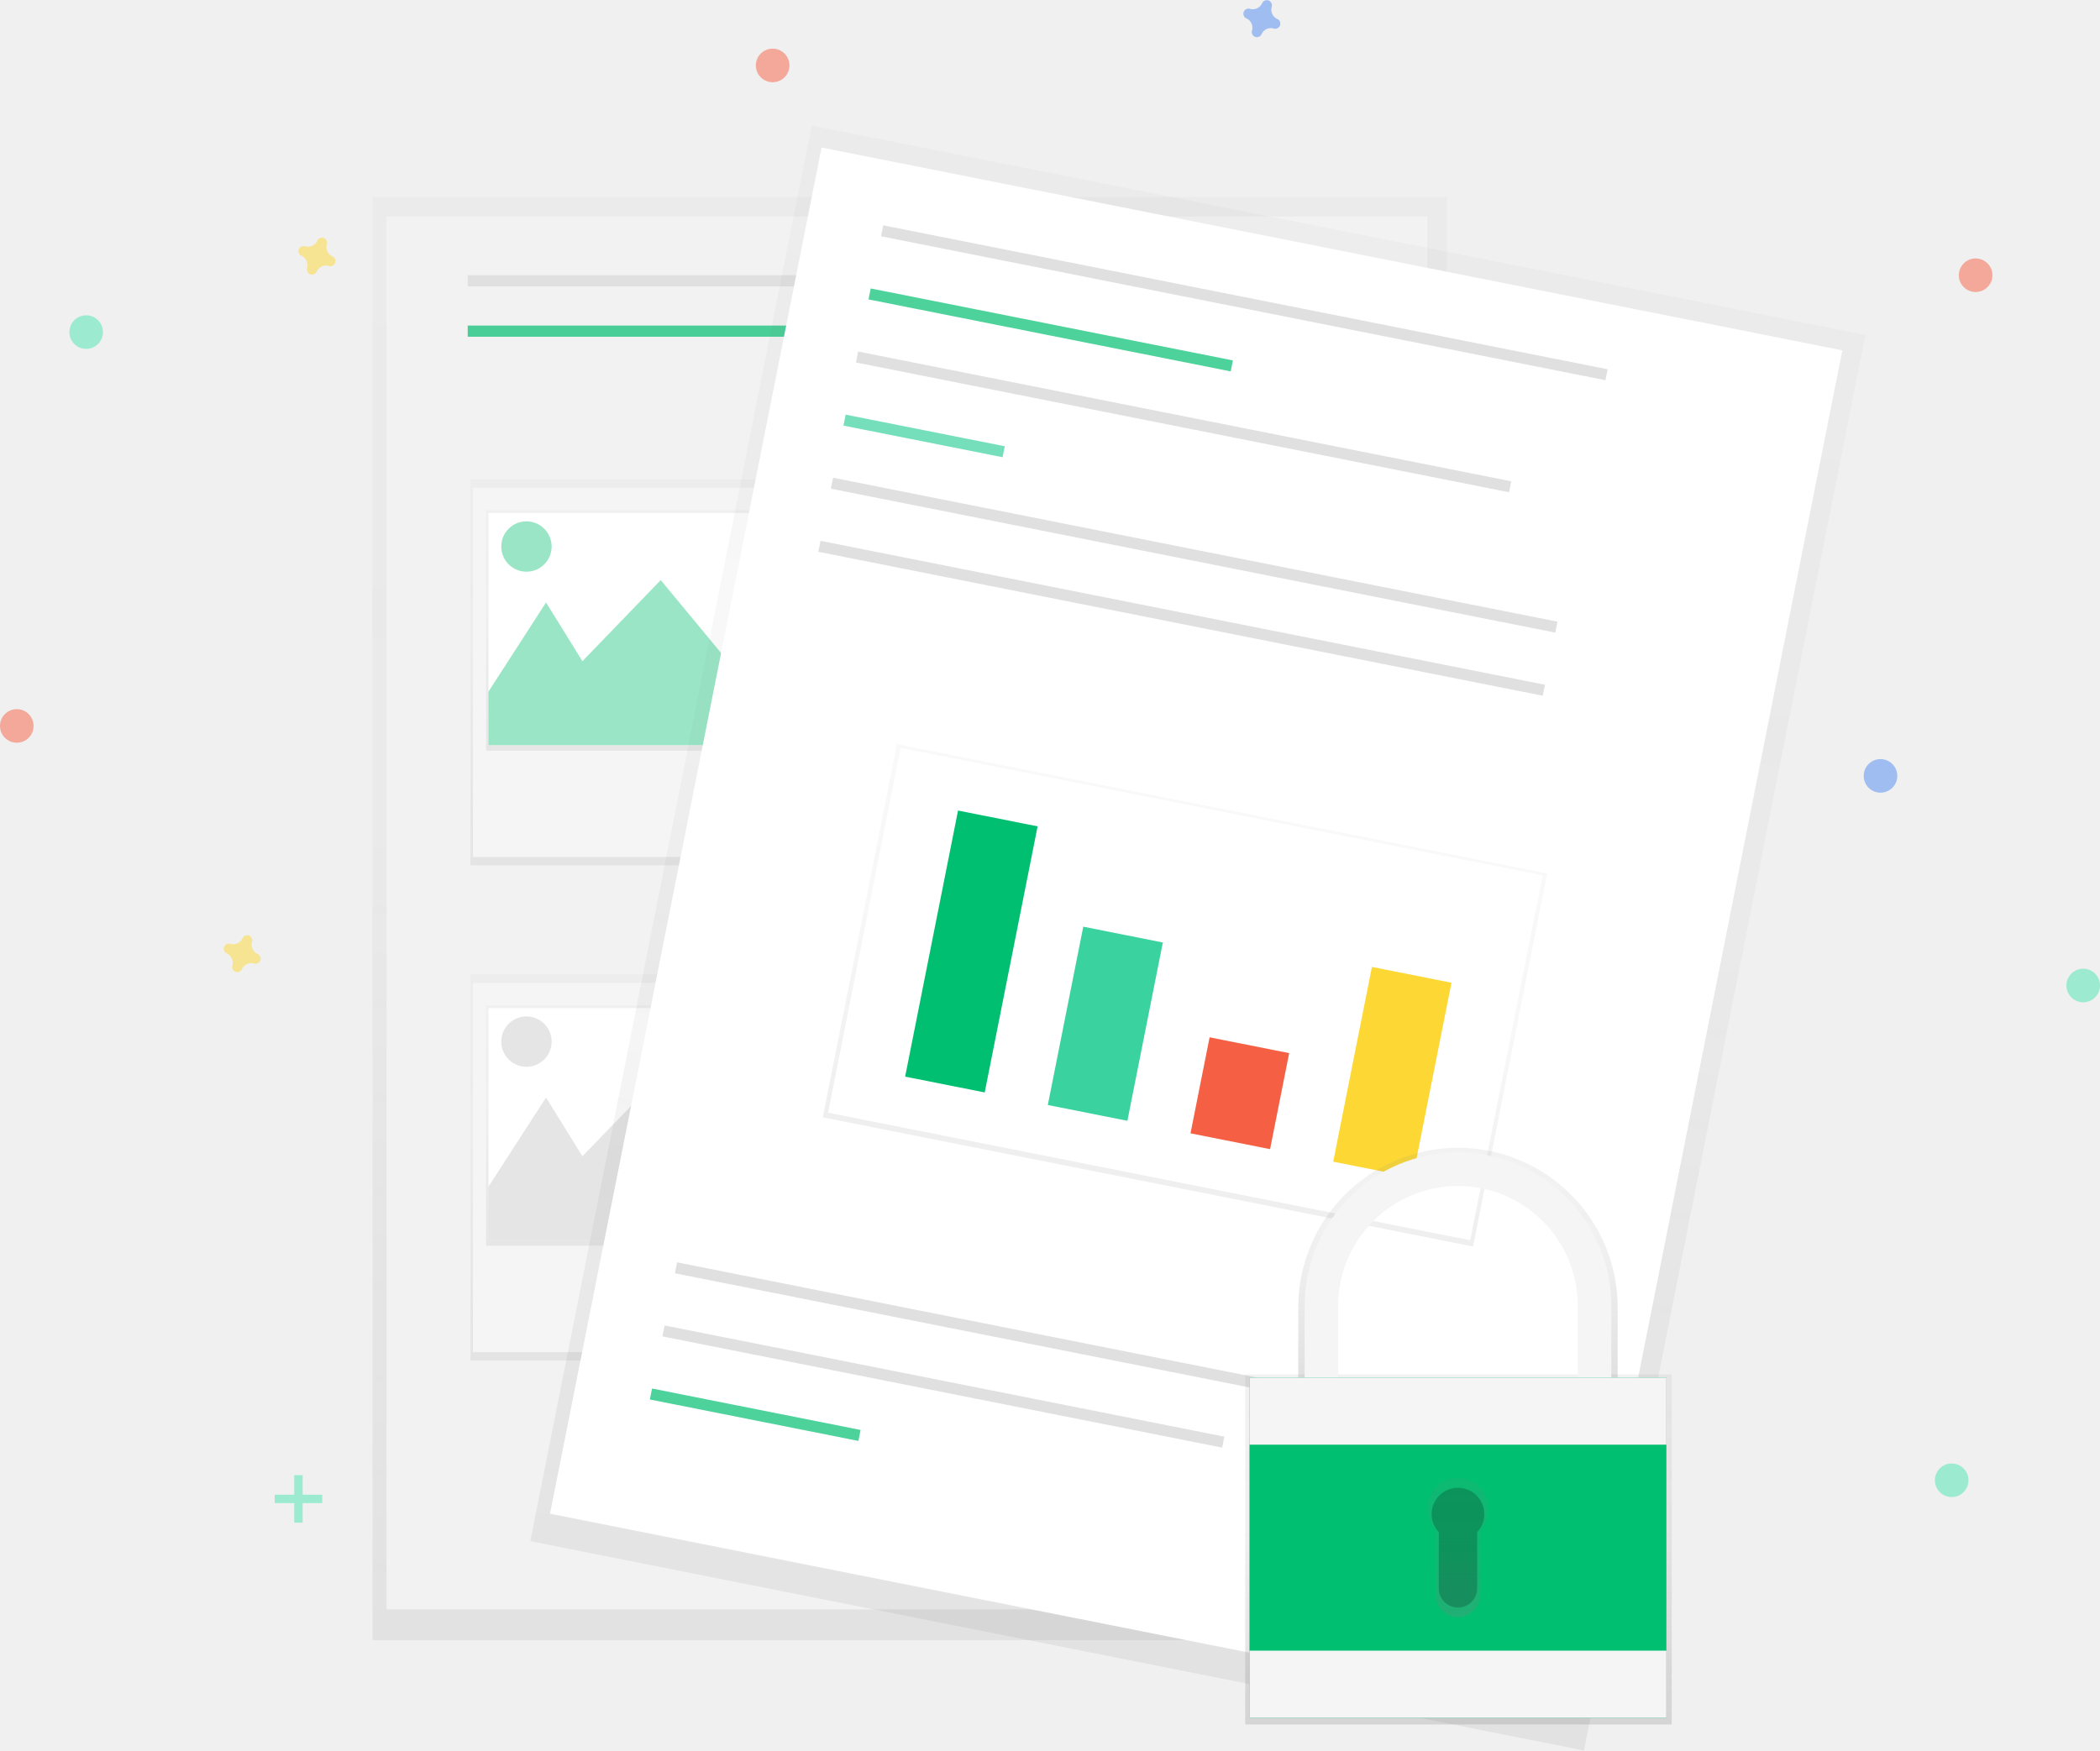
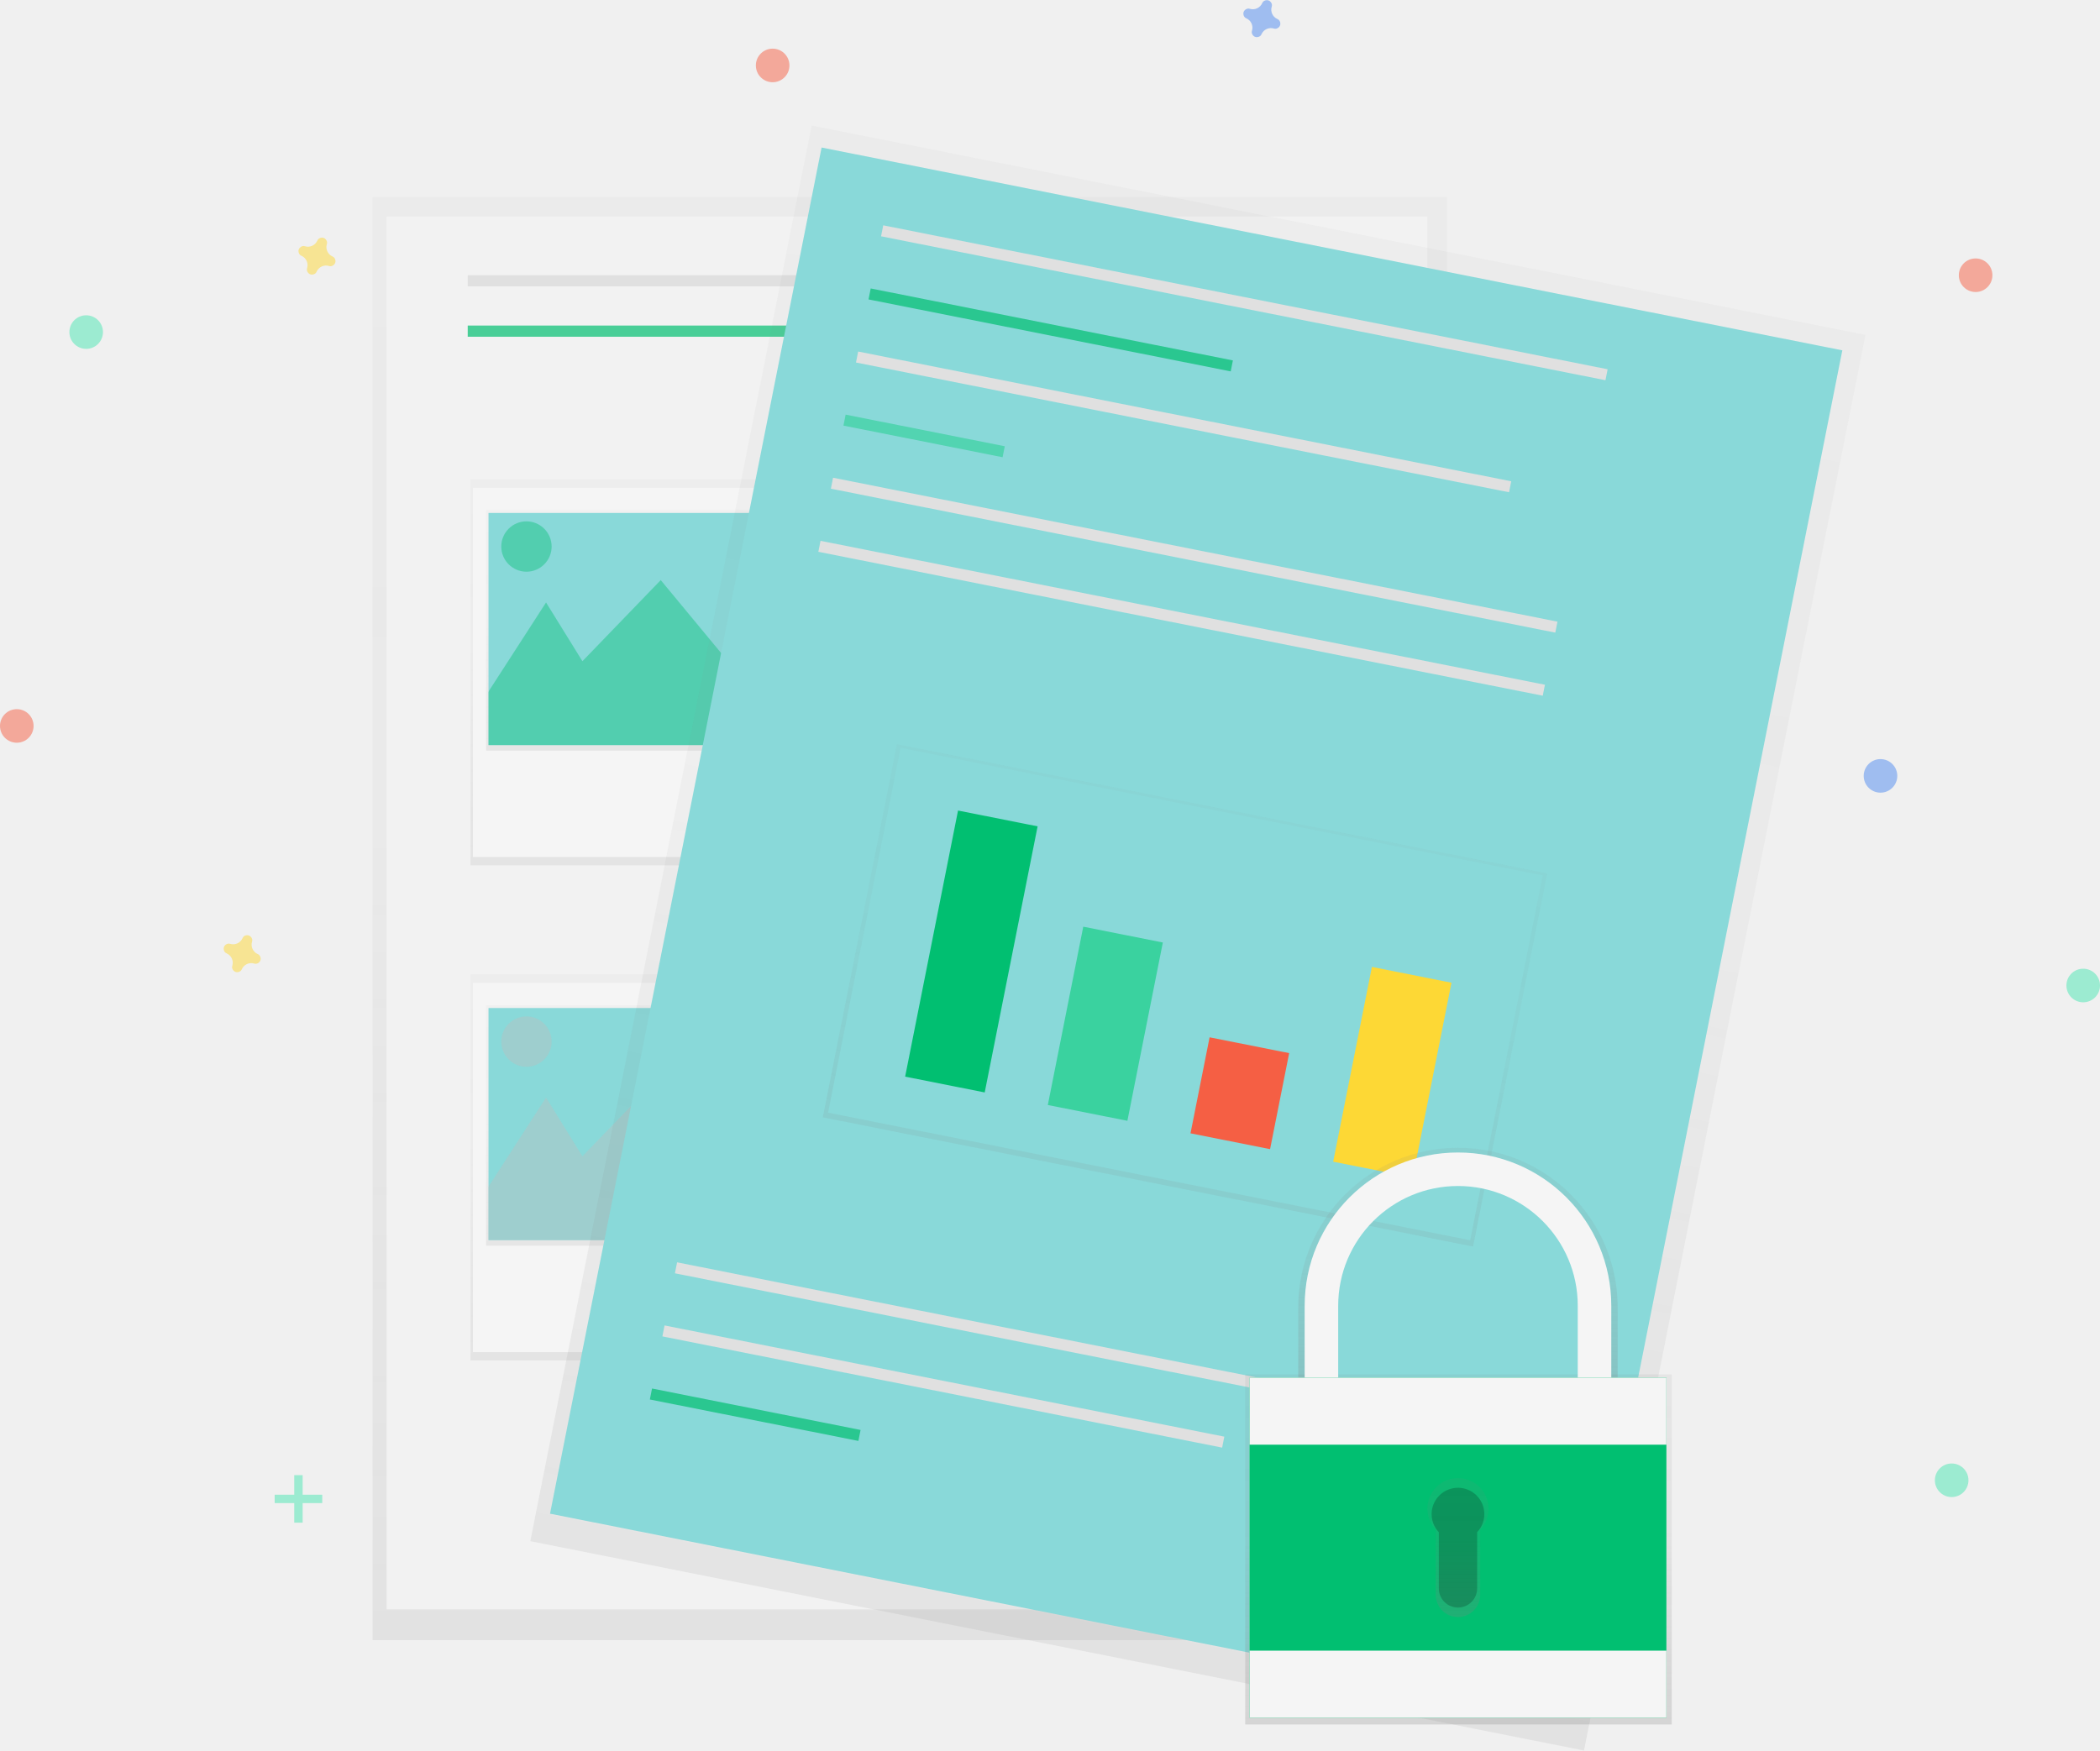
<svg xmlns="http://www.w3.org/2000/svg" xmlns:xlink="http://www.w3.org/1999/xlink" id="e8f68bdd-4984-4f2e-95b7-7fc8ec281257" data-name="Layer 1" width="918.14" height="765.54" viewBox="0 0 918.14 765.54">
  <defs>
    <linearGradient id="27aa7b70-b106-4a00-be67-693c8380e41d" x1="397.74" y1="717.25" x2="397.74" y2="86.11" gradientUnits="userSpaceOnUse">
      <stop offset="0" stop-color="gray" stop-opacity="0.25" />
      <stop offset="0.54" stop-color="gray" stop-opacity="0.12" />
      <stop offset="1" stop-color="gray" stop-opacity="0.1" />
    </linearGradient>
    <linearGradient id="46a816da-c484-41ec-8a6f-fbf14454d910" x1="288.88" y1="378.44" x2="288.88" y2="209.65" xlink:href="#27aa7b70-b106-4a00-be67-693c8380e41d" />
    <linearGradient id="32b634d8-28f1-48d9-a868-f602a2cad942" x1="288.88" y1="328.29" x2="288.88" y2="223.1" xlink:href="#27aa7b70-b106-4a00-be67-693c8380e41d" />
    <clipPath id="7a4c6aff-0be0-461b-a111-b3ae1b8fbf73" transform="translate(-140.93 -67.23)">
-       <rect id="8cc91f6d-19b0-43cc-9c18-2faa83ac34ba" data-name="&lt;Rectangle&gt;" x="354.51" y="291.55" width="150.6" height="101.52" fill="#fff" />
+       <rect id="8cc91f6d-19b0-43cc-9c18-2faa83ac34ba" data-name="&lt;Rectangle&gt;" x="354.51" y="291.55" width="150.6" height="101.52" fill="#89d9d9" />
    </clipPath>
    <linearGradient id="38f1cb81-8fac-4205-a0ff-a33ac00d354c" x1="288.88" y1="594.94" x2="288.88" y2="426.14" xlink:href="#27aa7b70-b106-4a00-be67-693c8380e41d" />
    <linearGradient id="6fc01aaf-135e-403e-a209-43b2a4fe59f1" x1="288.88" y1="544.79" x2="288.88" y2="439.6" xlink:href="#27aa7b70-b106-4a00-be67-693c8380e41d" />
    <clipPath id="79ce363a-d134-40e4-9f82-b96d04a36978" transform="translate(-140.93 -67.23)">
-       <rect id="5b44e697-61fe-43bd-9a58-5f3e41301748" data-name="&lt;Rectangle&gt;" x="354.51" y="508.05" width="150.6" height="101.52" fill="#fff" />
+       <rect id="5b44e697-61fe-43bd-9a58-5f3e41301748" data-name="&lt;Rectangle&gt;" x="354.51" y="508.05" width="150.6" height="101.52" fill="#89d9d9" />
    </clipPath>
    <linearGradient id="54803c44-522d-4b9e-9a34-f1f7b43e8483" x1="671.57" y1="760.34" x2="671.57" y2="129.2" gradientTransform="translate(1109.43 -194.1) rotate(90)" xlink:href="#27aa7b70-b106-4a00-be67-693c8380e41d" />
    <linearGradient id="089a6a47-adaa-499b-aefb-cd6464b62fb8" x1="670.96" y1="553.63" x2="670.96" y2="387.28" gradientTransform="translate(1129.51 -168.41) rotate(90)" xlink:href="#27aa7b70-b106-4a00-be67-693c8380e41d" />
    <linearGradient id="fd8d88e0-7826-450d-9e0b-001d1be709c2" x1="637.66" y1="754.12" x2="637.66" y2="601.05" xlink:href="#27aa7b70-b106-4a00-be67-693c8380e41d" />
    <linearGradient id="8d1793c5-b76e-44e2-a52e-569460402331" x1="778.37" y1="673.86" x2="778.37" y2="569.13" xlink:href="#27aa7b70-b106-4a00-be67-693c8380e41d" />
    <linearGradient id="4745700d-8097-45ff-9f71-625443fc4ad8" x1="778.37" y1="774.41" x2="778.37" y2="713.66" xlink:href="#27aa7b70-b106-4a00-be67-693c8380e41d" />
  </defs>
  <g opacity="0.5">
    <rect x="162.9" y="86.11" width="469.69" height="631.14" fill="url(#27aa7b70-b106-4a00-be67-693c8380e41d)" />
  </g>
  <rect x="169.02" y="94.67" width="455.01" height="609.12" fill="#f2f2f2" />
  <rect x="204.49" y="120.36" width="156.56" height="4.89" fill="#e0e0e0" />
  <rect x="204.49" y="142.37" width="156.56" height="4.89" fill="#01bf71" opacity="0.7" />
  <rect x="384.29" y="120.36" width="156.56" height="4.89" fill="#e0e0e0" />
  <rect x="408.75" y="259.8" width="156.56" height="4.89" fill="#e0e0e0" />
  <rect x="412.42" y="273.25" width="156.56" height="4.89" fill="#e0e0e0" />
  <rect x="419.76" y="286.7" width="156.56" height="4.89" fill="#e0e0e0" />
  <rect x="408.75" y="476.29" width="156.56" height="4.89" fill="#e0e0e0" />
  <rect x="412.42" y="489.75" width="156.56" height="4.89" fill="#e0e0e0" />
  <rect x="419.76" y="503.2" width="156.56" height="4.89" fill="#e0e0e0" />
  <g opacity="0.5">
    <rect x="205.71" y="209.65" width="166.35" height="168.79" fill="url(#46a816da-c484-41ec-8a6f-fbf14454d910)" />
  </g>
  <rect x="206.76" y="213.32" width="163.72" height="161.45" fill="#f5f5f5" />
  <g opacity="0.5">
    <rect x="212.53" y="223.1" width="152.7" height="105.19" fill="url(#32b634d8-28f1-48d9-a868-f602a2cad942)" />
  </g>
-   <rect id="689f37f3-cc41-448d-b172-63ec123bc985" data-name="&lt;Rectangle&gt;" x="213.58" y="224.32" width="150.6" height="101.52" fill="#fff" />
+   <rect id="689f37f3-cc41-448d-b172-63ec123bc985" data-name="&lt;Rectangle&gt;" x="213.58" y="224.32" width="150.6" height="101.52" fill="#89d9d9" />
  <g clip-path="url(#7a4c6aff-0be0-461b-a111-b3ae1b8fbf73)">
    <polygon points="200.82 322.18 238.74 263.46 254.64 289.15 288.88 253.68 318.24 289.15 343.93 236.56 409.98 341.75 195.93 334.41 200.82 322.18" fill="#01bf71" opacity="0.4" />
    <circle cx="230.17" cy="239" r="11.01" fill="#01bf71" opacity="0.4" />
  </g>
  <g opacity="0.5">
    <rect x="205.71" y="426.14" width="166.35" height="168.79" fill="url(#38f1cb81-8fac-4205-a0ff-a33ac00d354c)" />
  </g>
  <rect x="206.76" y="429.81" width="163.72" height="161.45" fill="#f5f5f5" />
  <g opacity="0.5">
    <rect x="212.53" y="439.6" width="152.7" height="105.19" fill="url(#6fc01aaf-135e-403e-a209-43b2a4fe59f1)" />
  </g>
-   <rect id="b429ac3a-f8a8-4171-bcce-5b6c002c0714" data-name="&lt;Rectangle&gt;" x="213.58" y="440.82" width="150.6" height="101.52" fill="#fff" />
+   <rect id="b429ac3a-f8a8-4171-bcce-5b6c002c0714" data-name="&lt;Rectangle&gt;" x="213.58" y="440.82" width="150.6" height="101.52" fill="#89d9d9" />
  <g clip-path="url(#79ce363a-d134-40e4-9f82-b96d04a36978)">
    <polygon points="200.82 538.67 238.74 479.96 254.64 505.65 288.88 470.18 318.24 505.65 343.93 453.05 409.98 558.24 195.93 550.9 200.82 538.67" fill="#bdbdbd" opacity="0.4" />
    <circle cx="230.17" cy="455.5" r="11.01" fill="#bdbdbd" opacity="0.4" />
  </g>
  <g opacity="0.5">
    <rect x="349.09" y="242.63" width="631.14" height="469.69" transform="translate(-74.16 969.06) rotate(-78.76)" fill="url(#54803c44-522d-4b9e-9a34-f1f7b43e8483)" />
  </g>
-   <rect x="359.37" y="247.33" width="609.12" height="455.01" transform="translate(-72.16 966.22) rotate(-78.76)" fill="#fff" />
+   <rect x="359.37" y="247.33" width="609.12" height="455.01" transform="translate(-72.16 966.22) rotate(-78.76)" fill="#89d9d9" />
  <rect x="523.5" y="197.22" width="322.91" height="4.89" transform="translate(-88.86 -196.94) rotate(11.24)" fill="#e0e0e0" />
  <rect x="433.36" y="650.7" width="322.91" height="4.89" transform="translate(-2.18 -170.66) rotate(11.24)" fill="#e0e0e0" />
  <rect x="428.58" y="671.14" width="249.52" height="4.89" transform="translate(1.01 -162.18) rotate(11.24)" fill="#e0e0e0" />
  <rect x="424.6" y="683.47" width="92.96" height="4.89" transform="translate(1.84 -145.91) rotate(11.24)" fill="#01bf71" opacity="0.7" />
  <rect x="519.57" y="209.08" width="161.45" height="4.89" transform="translate(-88.17 -180.2) rotate(11.24)" fill="#01bf71" opacity="0.7" />
  <rect x="512.84" y="249.31" width="291.11" height="4.89" transform="translate(-79.21 -190.76) rotate(11.24)" fill="#e0e0e0" />
  <rect x="509.47" y="255.44" width="70.94" height="4.89" transform="translate(-80.19 -168.52) rotate(11.24)" fill="#3ad29f" opacity="0.7" />
  <rect x="501.56" y="307.59" width="322.91" height="4.89" transform="translate(-67.76 -190.54) rotate(11.24)" fill="#e0e0e0" />
  <g opacity="0.5">
    <rect x="575.87" y="357.6" width="166.35" height="289.88" transform="translate(-103.27 983.74) rotate(-78.76)" fill="url(#089a6a47-adaa-499b-aefb-cd6464b62fb8)" />
  </g>
-   <rect x="516.06" y="420.61" width="286.22" height="162.68" transform="translate(-30.42 -186.11) rotate(11.24)" fill="#fff" />
+   <rect x="516.06" y="420.61" width="286.22" height="162.68" transform="translate(-30.42 -186.11) rotate(11.24)" fill="#89d9d9" />
  <rect x="496.08" y="335.18" width="322.91" height="4.89" transform="translate(-62.49 -188.94) rotate(11.24)" fill="#e0e0e0" />
  <rect x="547.86" y="424.02" width="35.47" height="118.64" transform="translate(-35.84 -168.22) rotate(11.24)" fill="#01bf71" />
  <rect x="606.43" y="475.19" width="35.47" height="79.5" transform="translate(-28.56 -179.03) rotate(11.24)" fill="#3ad29f" />
  <rect x="665.23" y="523.93" width="35.47" height="42.81" transform="translate(-21.5 -189.92) rotate(11.24)" fill="#f55f44" />
  <rect x="731.91" y="492.72" width="35.47" height="86.84" transform="translate(-22.02 -203.09) rotate(11.24)" fill="#fdd835" />
  <g opacity="0.5">
    <rect x="128.65" y="645.09" width="3.67" height="20.79" fill="#47e6b1" />
    <rect x="269.58" y="712.31" width="3.67" height="20.79" transform="translate(853.2 384.07) rotate(90)" fill="#47e6b1" />
  </g>
  <path d="M699.44,75.56a4.49,4.49,0,0,1-2.5-5.43,2.16,2.16,0,0,0,.1-.5h0a2.25,2.25,0,0,0-4-1.49h0a2.16,2.16,0,0,0-.25.44,4.49,4.49,0,0,1-5.43,2.5,2.16,2.16,0,0,0-.5-.1h0a2.25,2.25,0,0,0-1.49,4h0a2.16,2.16,0,0,0,.44.25,4.49,4.49,0,0,1,2.5,5.43,2.16,2.16,0,0,0-.1.5h0a2.25,2.25,0,0,0,4,1.49h0a2.16,2.16,0,0,0,.25-.44,4.49,4.49,0,0,1,5.43-2.5,2.16,2.16,0,0,0,.5.1h0a2.25,2.25,0,0,0,1.49-4h0A2.16,2.16,0,0,0,699.44,75.56Z" transform="translate(-140.93 -67.23)" fill="#4d8af0" opacity="0.5" />
  <path d="M286.33,179.4a4.49,4.49,0,0,1-2.5-5.43,2.16,2.16,0,0,0,.1-.5h0a2.25,2.25,0,0,0-4-1.49h0a2.16,2.16,0,0,0-.25.44,4.49,4.49,0,0,1-5.43,2.5,2.16,2.16,0,0,0-.5-.1h0a2.25,2.25,0,0,0-1.49,4h0a2.16,2.16,0,0,0,.44.25,4.49,4.49,0,0,1,2.5,5.43,2.16,2.16,0,0,0-.1.5h0a2.25,2.25,0,0,0,4,1.49h0a2.16,2.16,0,0,0,.25-.44,4.49,4.49,0,0,1,5.43-2.5,2.16,2.16,0,0,0,.5.1h0a2.25,2.25,0,0,0,1.49-4h0A2.16,2.16,0,0,0,286.33,179.4Z" transform="translate(-140.93 -67.23)" fill="#fdd835" opacity="0.5" />
  <path d="M253.63,484.46a4.49,4.49,0,0,1-2.5-5.43,2.16,2.16,0,0,0,.1-.5h0a2.25,2.25,0,0,0-4-1.49h0a2.16,2.16,0,0,0-.25.44,4.49,4.49,0,0,1-5.43,2.5,2.16,2.16,0,0,0-.5-.1h0a2.25,2.25,0,0,0-1.49,4h0a2.16,2.16,0,0,0,.44.25,4.49,4.49,0,0,1,2.5,5.43,2.16,2.16,0,0,0-.1.5h0a2.25,2.25,0,0,0,4,1.49h0a2.16,2.16,0,0,0,.25-.44,4.49,4.49,0,0,1,5.43-2.5,2.16,2.16,0,0,0,.5.1h0a2.25,2.25,0,0,0,1.49-4h0A2.16,2.16,0,0,0,253.63,484.46Z" transform="translate(-140.93 -67.23)" fill="#fdd835" opacity="0.5" />
  <circle cx="337.81" cy="28.62" r="7.34" fill="#f55f44" opacity="0.5" />
  <circle cx="7.34" cy="317.46" r="7.34" fill="#f55f44" opacity="0.5" />
  <circle cx="863.76" cy="120.36" r="7.34" fill="#f55f44" opacity="0.5" />
  <circle cx="822.17" cy="339.3" r="7.34" fill="#4d8af0" opacity="0.5" />
  <circle cx="37.68" cy="145.22" r="7.34" fill="#47e6b1" opacity="0.5" />
  <circle cx="853.29" cy="647.34" r="7.34" fill="#47e6b1" opacity="0.5" />
  <circle cx="910.8" cy="430.97" r="7.34" fill="#47e6b1" opacity="0.5" />
  <rect x="544.42" y="601.05" width="186.48" height="153.07" fill="url(#fd8d88e0-7826-450d-9e0b-001d1be709c2)" />
  <path d="M723.82,639a54.55,54.55,0,0,1,109.1,0v34.91h15.27V639a69.82,69.82,0,0,0-139.65,0v34.91h15.27Z" transform="translate(-140.93 -67.23)" fill="url(#8d1793c5-b76e-44e2-a52e-569460402331)" />
  <path d="M726,638.25a52.37,52.37,0,1,1,104.74,0v33.52H845.4V638.25a67,67,0,0,0-134.06,0v33.52H726Z" transform="translate(-140.93 -67.23)" fill="#f5f5f5" />
  <rect x="546.32" y="602.45" width="182.24" height="148.73" fill="#01bf71" />
  <rect x="546.32" y="602.45" width="182.24" height="148.73" fill="#f5f5f5" />
  <rect x="546.32" y="631.77" width="182.24" height="90.07" fill="#01bf71" />
  <path d="M791.73,727a13.36,13.36,0,1,0-23.08,9.15v28.51a9.72,9.72,0,0,0,19.44,0V736.18A13.3,13.3,0,0,0,791.73,727Z" transform="translate(-140.93 -67.23)" fill="url(#4745700d-8097-45ff-9f71-625443fc4ad8)" />
  <path d="M789.89,729.38a11.52,11.52,0,1,0-19.9,7.89v24.58a8.38,8.38,0,1,0,16.76,0V737.27A11.47,11.47,0,0,0,789.89,729.38Z" transform="translate(-140.93 -67.23)" opacity="0.2" />
</svg>
